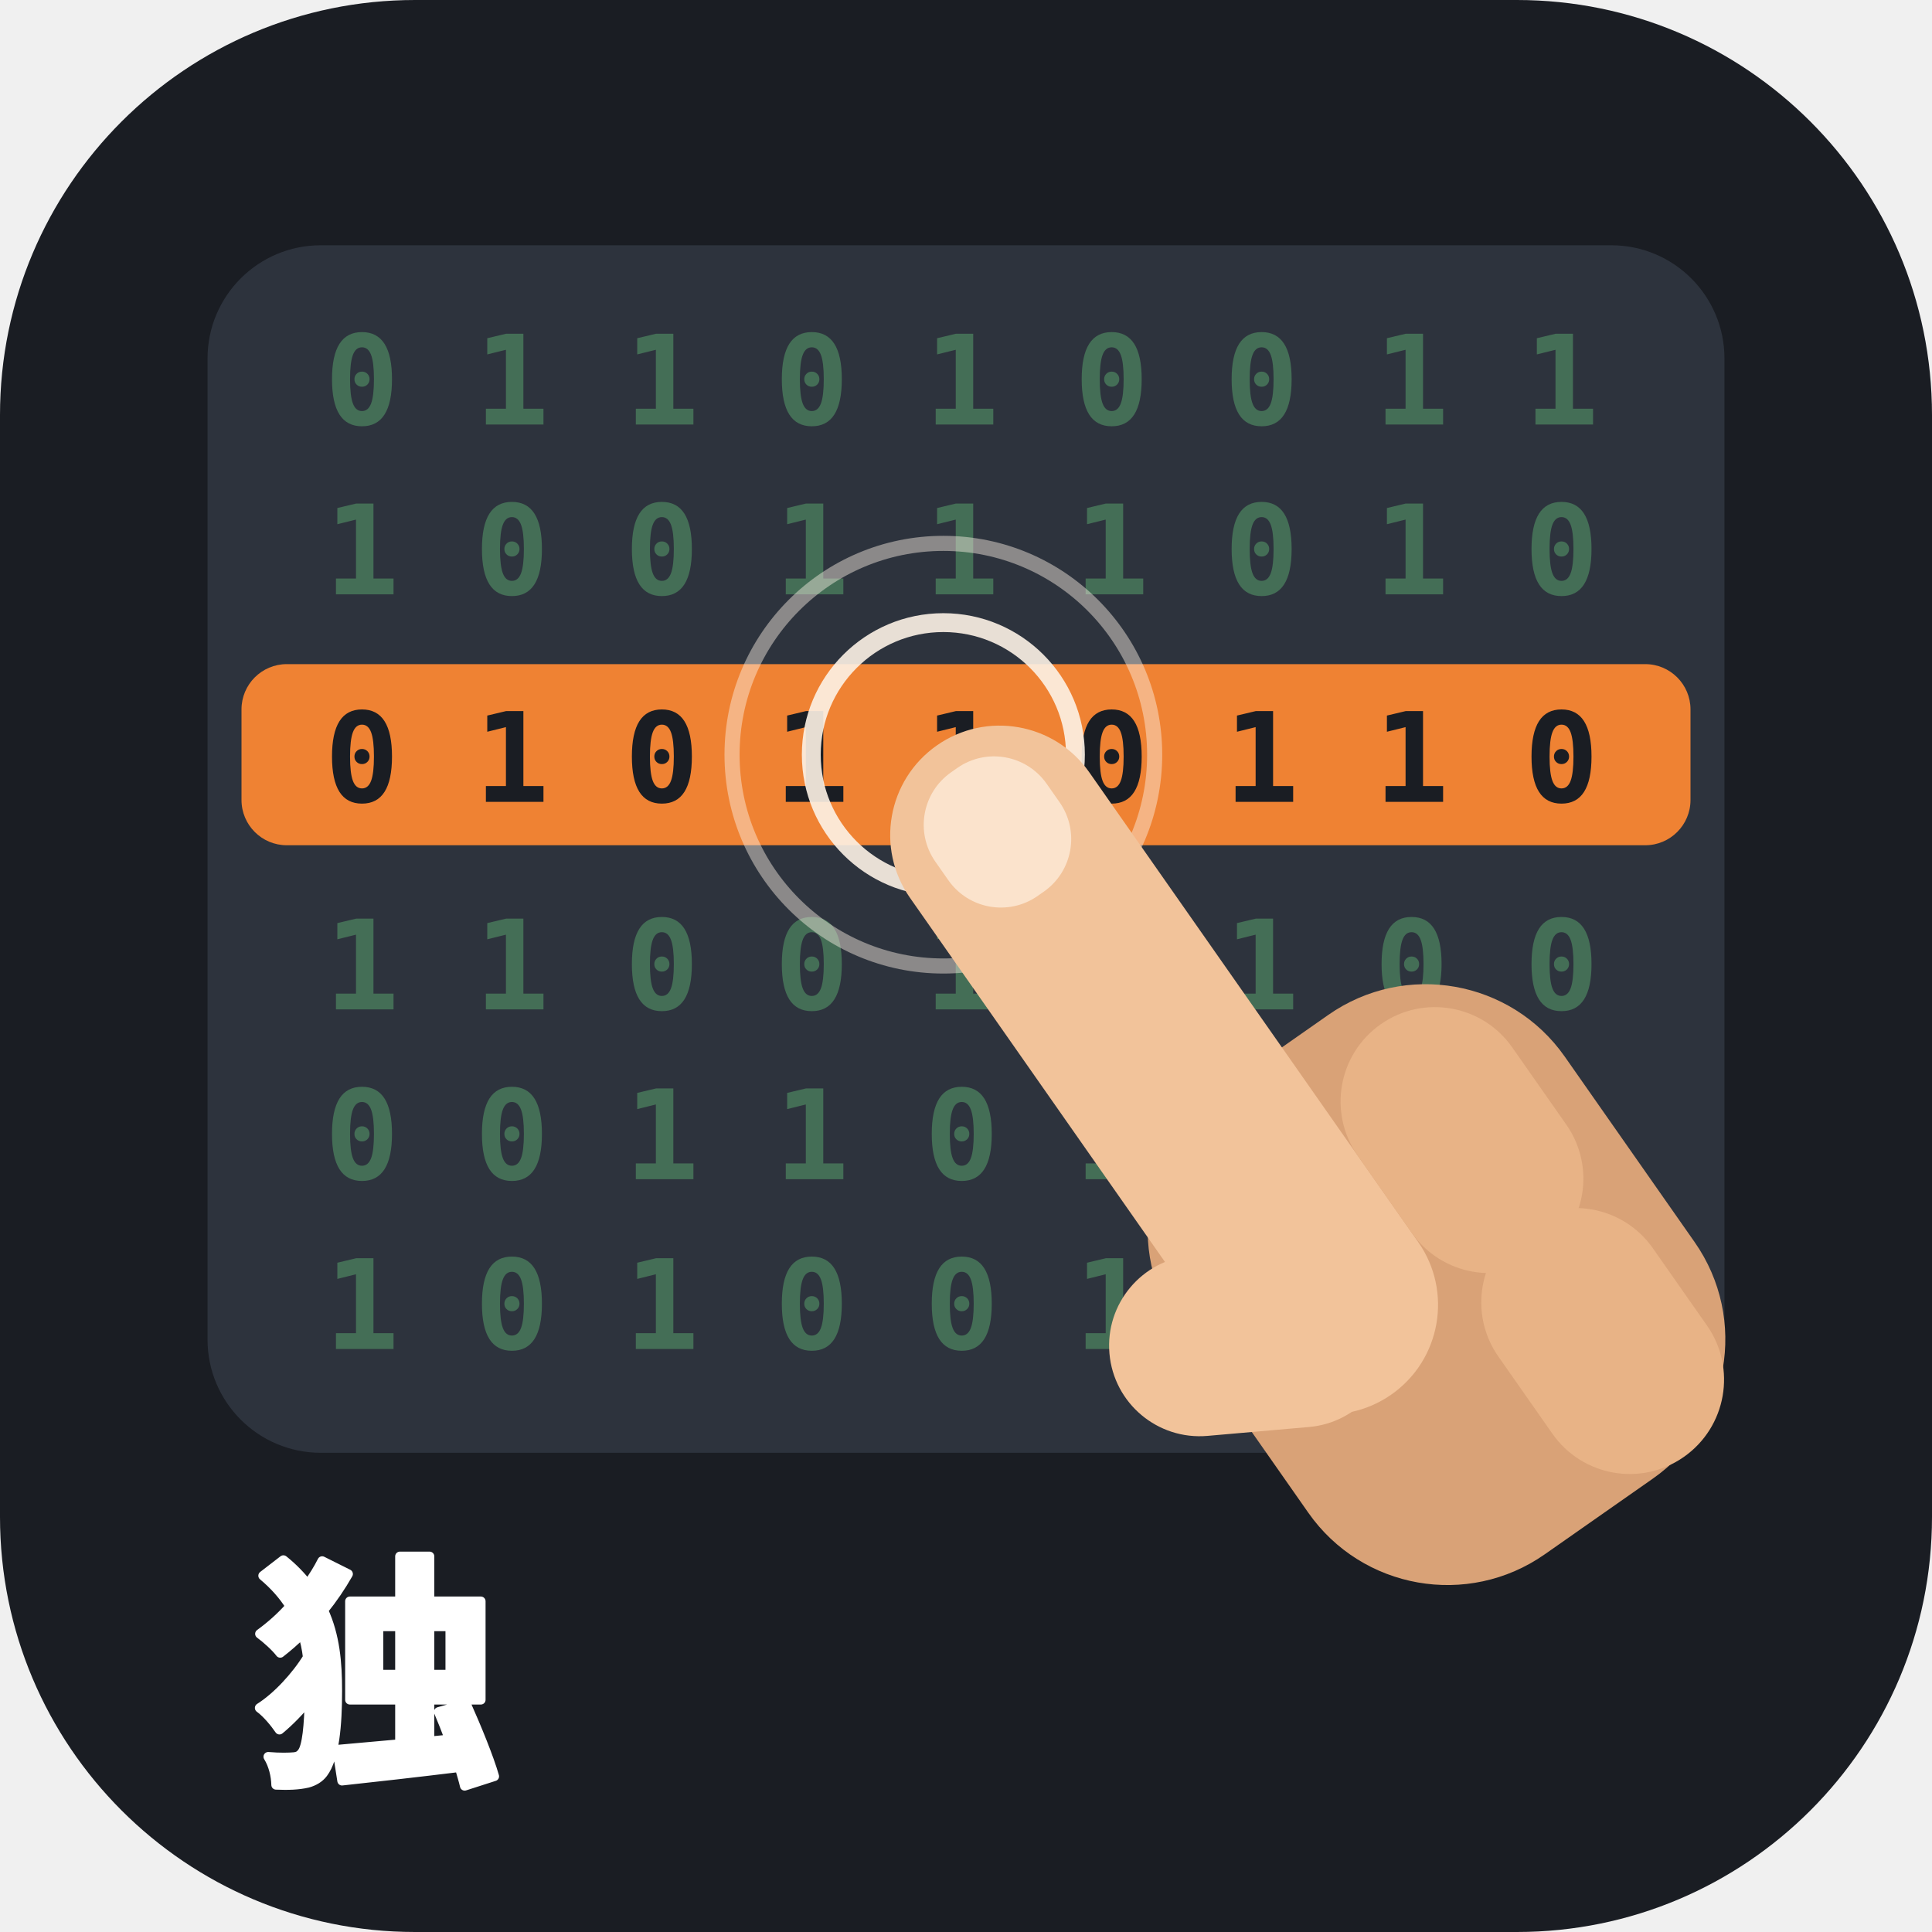
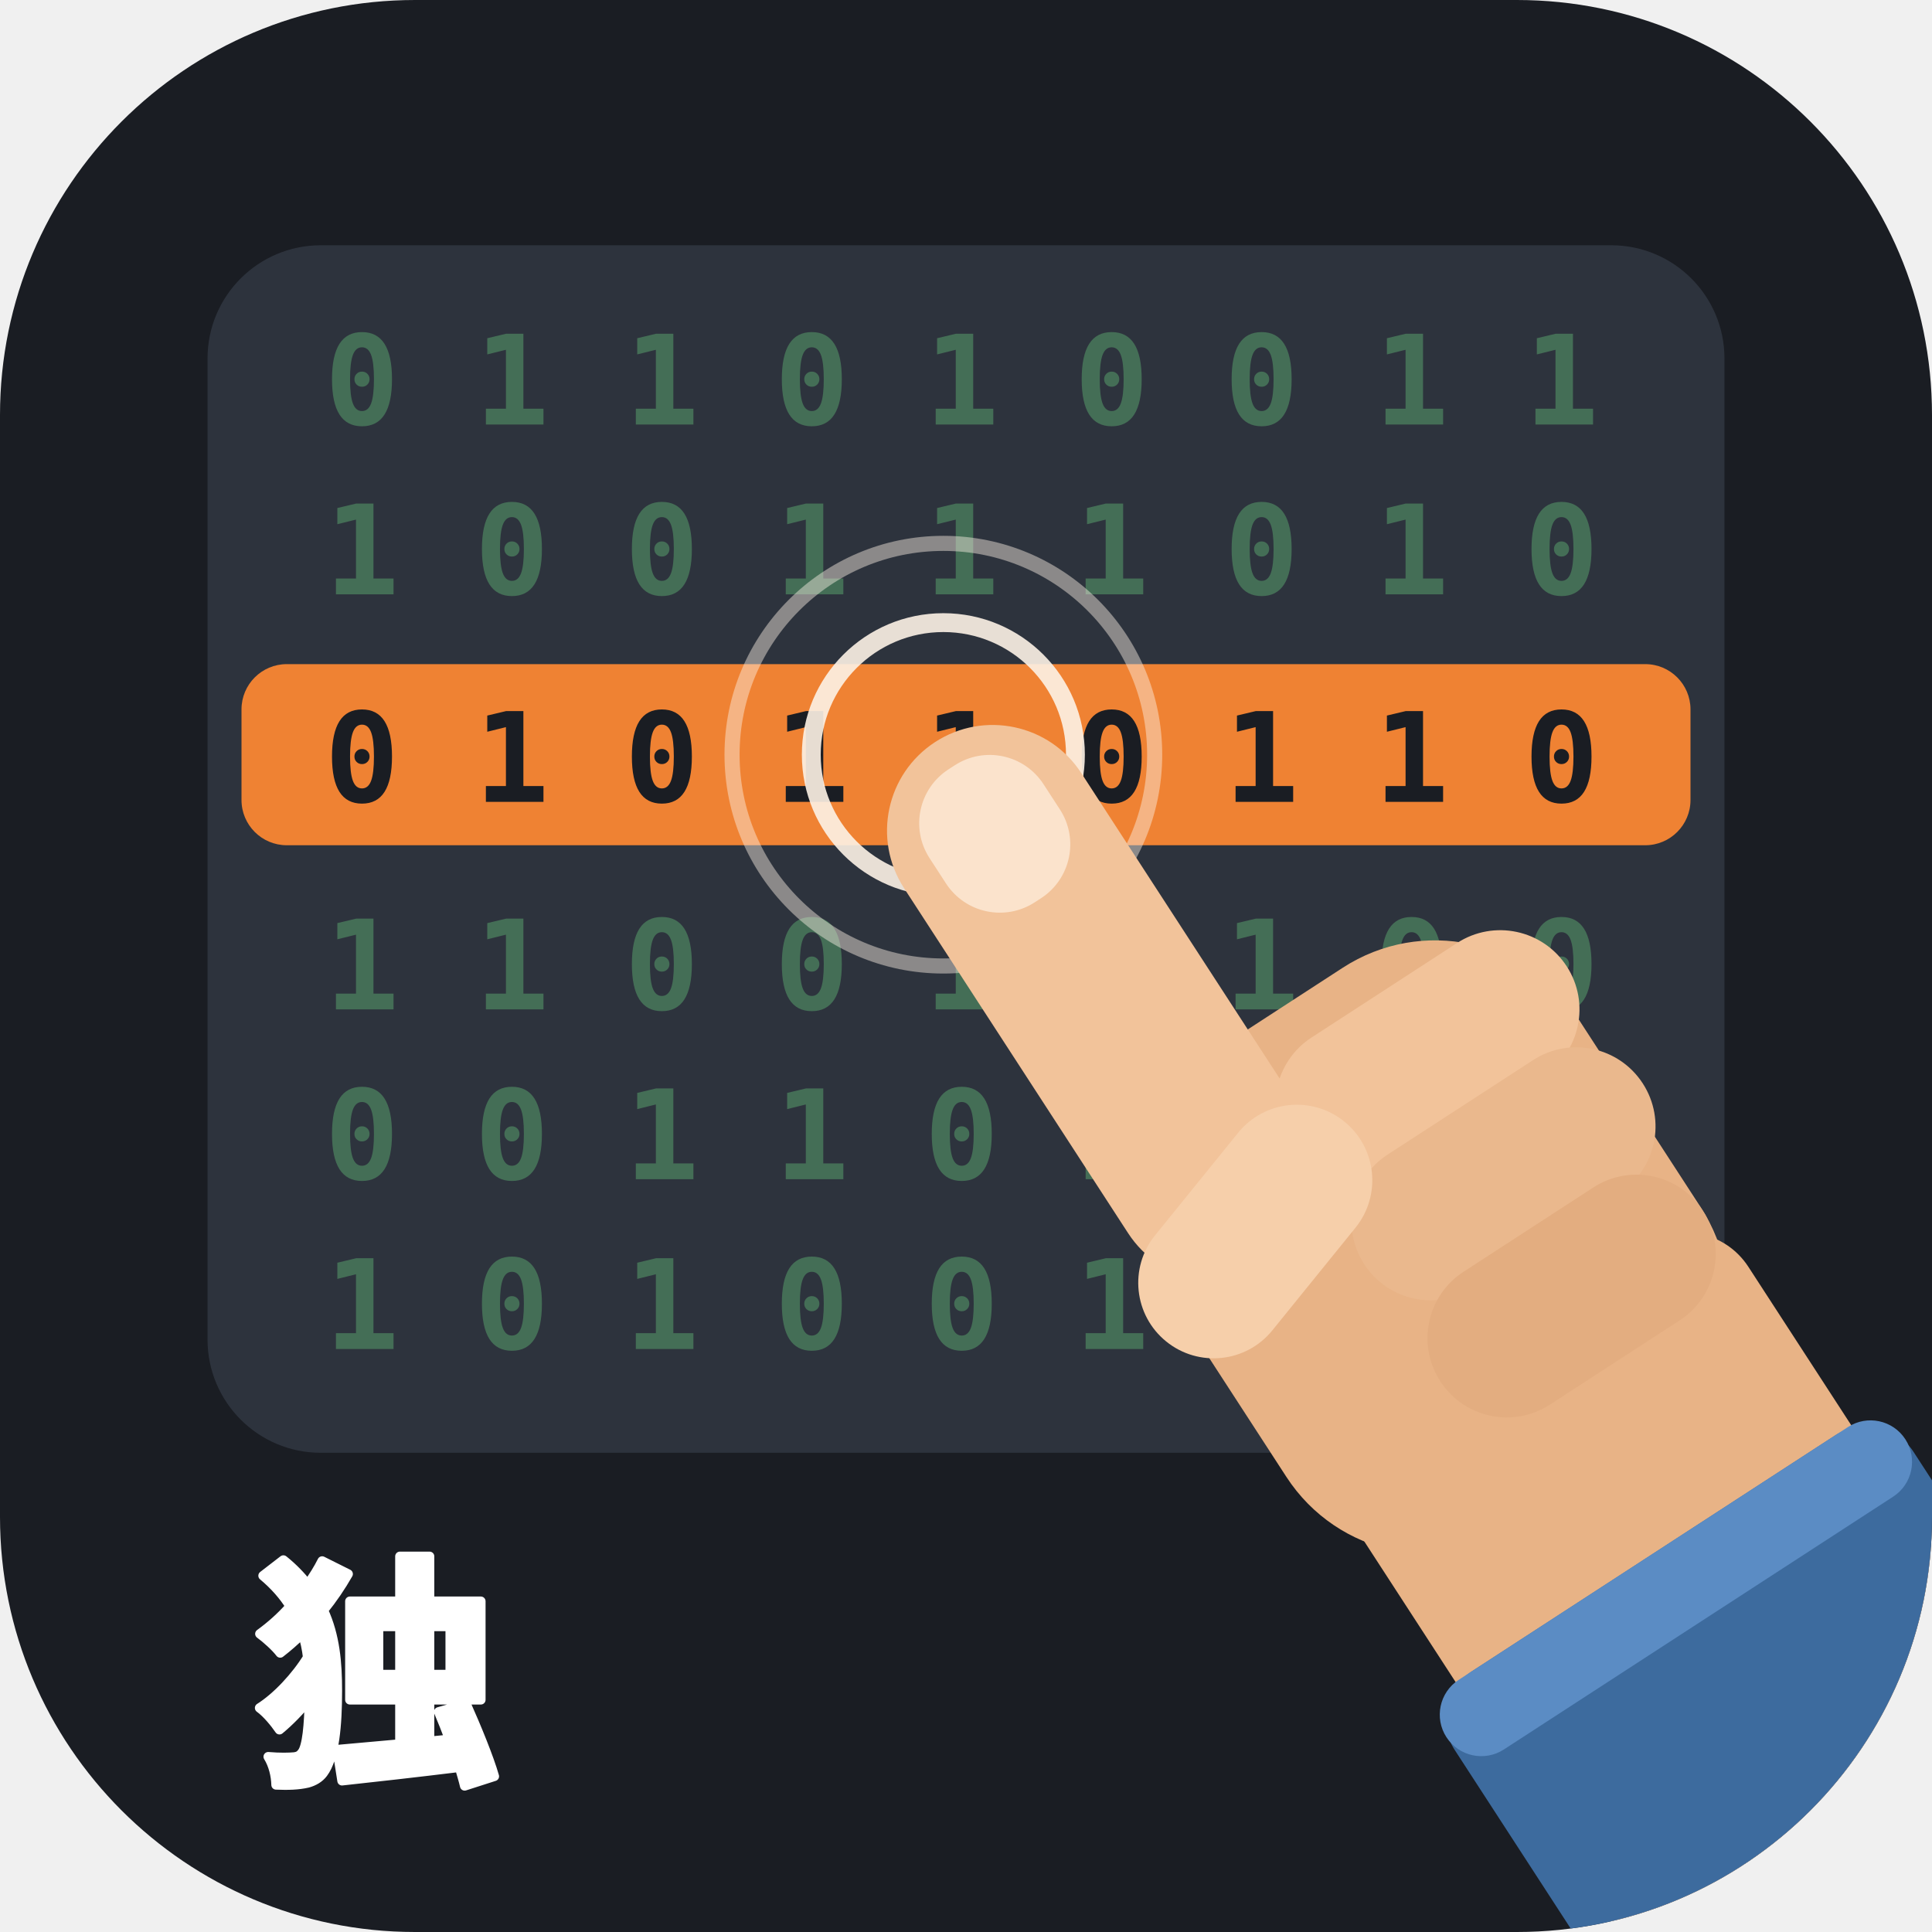
<svg xmlns="http://www.w3.org/2000/svg" width="1024" height="1024" viewBox="0 0 1024 1024">
  <defs>
    <clipPath id="scr">
      <rect x="110" y="130" width="804" height="640" rx="60" />
    </clipPath>
  </defs>
  <rect width="1024" height="1024" rx="220" fill="#1a1d23" />
  <rect x="110" y="130" width="804" height="640" rx="60" fill="#2d333d" />
  <g clip-path="url(#scr)" font-family="DejaVu Sans Mono, monospace" font-weight="bold" font-size="66" fill="#6fdc85">
    <text x="172" y="225" opacity=".35">0 1 1 0 1 0 0 1 1</text>
    <text x="172" y="315" opacity=".35">1 0 0 1 1 1 0 1 0</text>
    <rect x="128" y="352" width="768" height="96" rx="24" fill="#ef8233" />
    <text x="172" y="425" fill="#1a1d23">0 1 0 1 1 0 1 1 0</text>
    <text x="172" y="535" opacity=".35">1 1 0 0 1 0 1 0 0</text>
    <text x="172" y="625" opacity=".35">0 0 1 1 0 1 1 0 1</text>
    <text x="172" y="715" opacity=".35">1 0 1 0 0 1 0 1 1</text>
  </g>
  <circle cx="500" cy="400" r="70" fill="none" stroke="#fdf2e6" stroke-width="10" opacity=".9" />
  <circle cx="500" cy="400" r="112" fill="none" stroke="#fdf2e6" stroke-width="8" opacity=".45" />
-   <g transform="translate(500,400) rotate(-35)">
-     <rect x="-62" y="-70" width="250" height="300" rx="90" fill="#d9a277" transform="translate(-10,300)" />
-     <rect x="-58" y="-6" width="116" height="420" rx="58" fill="#f2c39a" />
-     <rect x="-36" y="10" width="72" height="80" rx="34" fill="#fbe3cc" />
-     <rect x="58" y="250" width="100" height="150" rx="50" fill="#e8b386" />
-     <rect x="58" y="380" width="100" height="150" rx="50" fill="#e8b386" />
-     <rect x="-120" y="300" width="150" height="96" rx="48" fill="#f2c39a" transform="rotate(30,-45,348)" />
+   <defs>
+     <clipPath id="bg">
+       <rect width="1024" height="1024" rx="220" />
+     </clipPath>
+   </defs>
+   <g clip-path="url(#bg)">
+     <g transform="translate(500,400) rotate(-33)">
+       <rect x="-40" y="420" width="250" height="400" rx="40" fill="#e8b386" />
+       <rect x="-60" y="560" width="290" height="300" rx="30" fill="#3d6b9e" />
+       <rect x="-60" y="560" width="290" height="44" rx="22" fill="#5b8cc4" />
+       <rect x="-56" y="210" width="262" height="300" rx="90" fill="#e8b386" />
+       <rect x="40" y="232" width="176" height="84" rx="42" fill="#f2c39a" />
+       <rect x="40" y="306" width="176" height="84" rx="42" fill="#eab88d" />
+       <rect x="40" y="380" width="166" height="84" rx="42" fill="#e3ad80" />
+       <rect x="-56" y="-8" width="112" height="330" rx="56" fill="#f2c39a" />
+       <rect x="-36" y="8" width="72" height="84" rx="34" fill="#fbe3cc" />
+       <rect x="-74" y="262" width="150" height="80" rx="40" fill="#f6cfaa" transform="rotate(-18,1,302)" />
+     </g>
  </g>
  <text x="200" y="935" text-anchor="middle" font-family="WenQuanYi Zen Hei, Droid Sans Fallback, sans-serif" font-weight="bold" font-size="130" fill="#ffffff" stroke="#ffffff" stroke-width="5" stroke-linejoin="round">独</text>
</svg>
